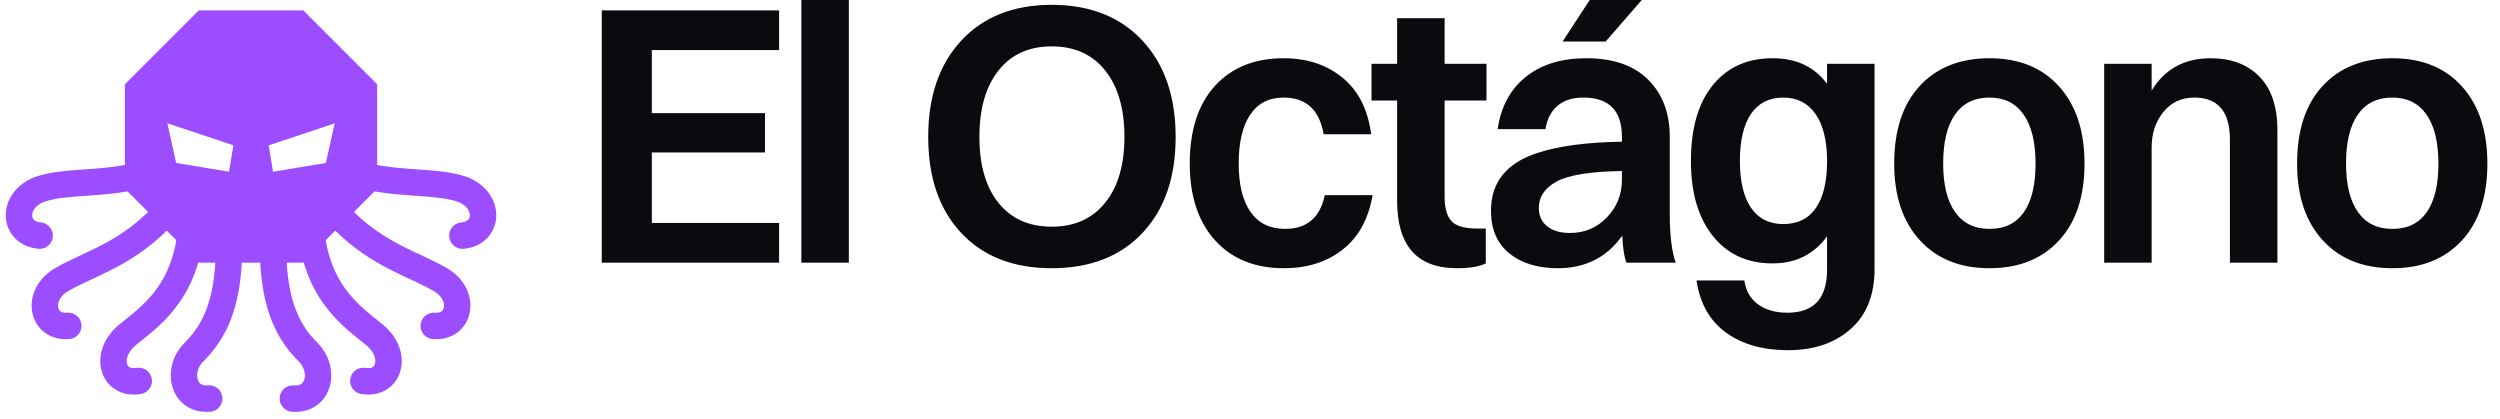
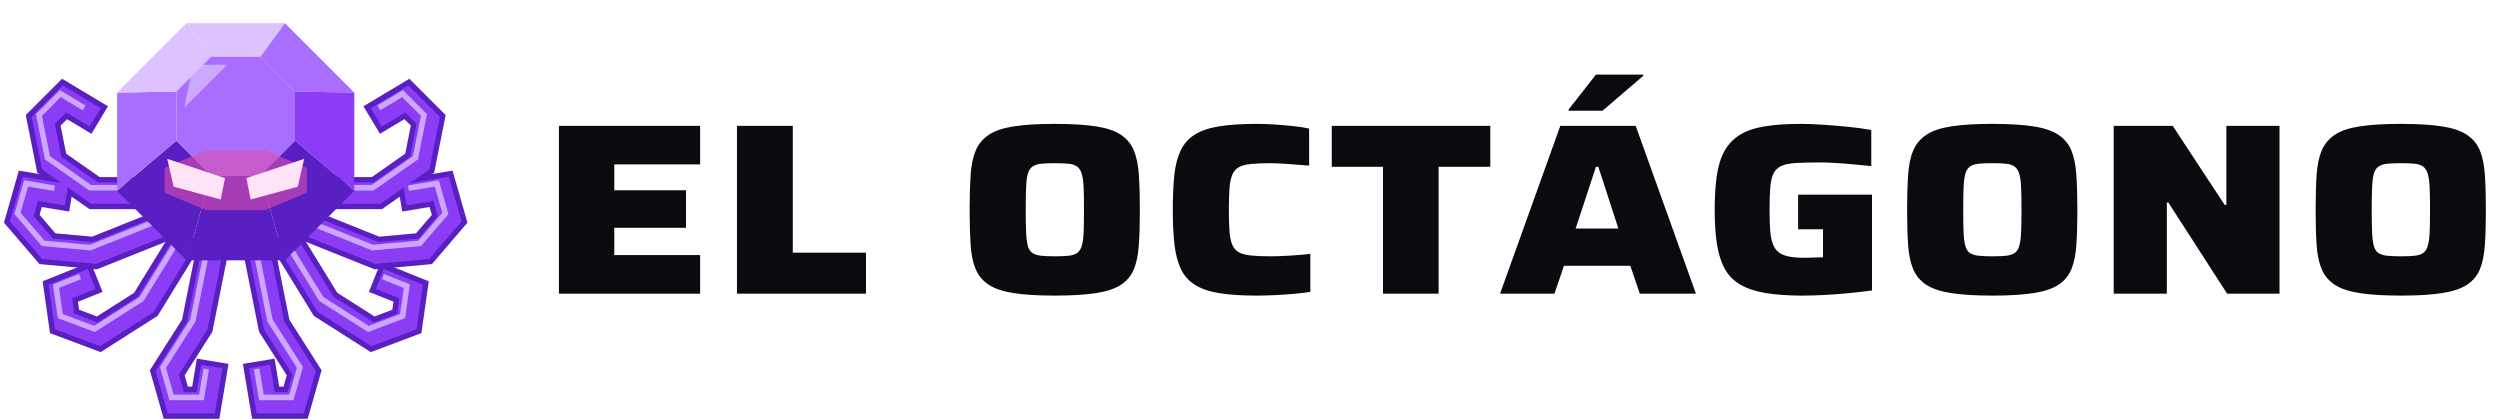
- <svg xmlns="http://www.w3.org/2000/svg" viewBox="14 38 1135.36 190" role="img" aria-label="El Octágono">
-   <g fill="none" stroke="#9b4dff" stroke-width="12" stroke-linecap="round">
-     <path d="M118 150 C118 178 110 190 102 198 C94 206 97 220 109 219" />
-     <path d="M100 148 C96 172 82 182 72 190 C61 199 65 213 77 211" />
-     <path d="M86 138 C70 154 54 158 42 165 C30 172 33 187 45 186" />
-     <path d="M76 118 C58 122 44 120 32 124 C19 129 20 144 32 145" />
-     <path d="M138 150 C138 178 146 190 154 198 C162 206 159 220 147 219" />
-     <path d="M156 148 C160 172 174 182 184 190 C195 199 191 213 179 211" />
-     <path d="M170 138 C186 154 202 158 214 165 C226 172 223 187 211 186" />
-     <path d="M180 118 C198 122 212 120 224 124 C237 129 236 144 224 145" />
+ <svg xmlns="http://www.w3.org/2000/svg" viewBox="0 0 595.97 100" role="img" aria-label="El Octágono">
+   <g transform="translate(-9.09 -13.13) scale(0.51)">
+     <g fill="none" stroke-linejoin="miter" stroke-miterlimit="6" stroke-linecap="square">
+       <g stroke="#5a1fc2" stroke-width="15">
+         <path d="M88 116 L62 116 L42 102 L38 82 L48 72 L58 78" />
+         <path d="M92 132 L62 144 L40 142 L28 128 L32 114 L44 116" />
+         <path d="M102 142 L86 168 L64 182 L48 176 L46 162 L56 158" />
+         <path d="M116 148 L110 178 L96 200 L100 214 L114 214 L116 202" />
+         <path d="M168 116 L194 116 L214 102 L218 82 L208 72 L198 78" />
+         <path d="M164 132 L194 144 L216 142 L228 128 L224 114 L212 116" />
+         <path d="M154 142 L170 168 L192 182 L208 176 L210 162 L200 158" />
+         <path d="M140 148 L146 178 L160 200 L156 214 L142 214 L140 202" />
+       </g>
+       <g stroke="#8a3df5" stroke-width="10">
+         <path d="M88 116 L62 116 L42 102 L38 82 L48 72 L58 78" />
+         <path d="M92 132 L62 144 L40 142 L28 128 L32 114 L44 116" />
+         <path d="M102 142 L86 168 L64 182 L48 176 L46 162 L56 158" />
+         <path d="M116 148 L110 178 L96 200 L100 214 L114 214 L116 202" />
+         <path d="M168 116 L194 116 L214 102 L218 82 L208 72 L198 78" />
+         <path d="M164 132 L194 144 L216 142 L228 128 L224 114 L212 116" />
+         <path d="M154 142 L170 168 L192 182 L208 176 L210 162 L200 158" />
+         <path d="M140 148 L146 178 L160 200 L156 214 L142 214 L140 202" />
+       </g>
+       <g stroke="#dcc2ff" stroke-width="2.6" opacity="0.8">
+         <path d="M86 113.5 L60 113.5 L40 99.5 L36 79.5 L46 69.5 L56 75.5" />
+         <path d="M90 129.5 L60 141.5 L38 139.5 L26 125.5 L30 111.5 L42 113.5" />
+         <path d="M100 139.5 L84 165.5 L62 179.5 L46 173.5 L44 159.5 L54 155.5" />
+         <path d="M114 145.5 L108 175.5 L94 197.5 L98 211.5 L112 211.5 L114 199.5" />
+         <path d="M166 113.5 L192 113.5 L212 99.5 L216 79.5 L206 69.5 L196 75.5" />
+         <path d="M162 129.5 L192 141.5 L214 139.5 L226 125.5 L222 111.5 L210 113.5" />
+         <path d="M152 139.5 L168 165.5 L190 179.5 L206 173.5 L208 159.5 L198 155.5" />
+         <path d="M138 145.5 L144 175.5 L158 197.5 L154 211.5 L140 211.5 L138 199.5" />
+       </g>
+     </g>
+     <path fill="#a96dff" d="M150.96 36.57 L183.43 69.04 L155.72 68.52 L139.48 52.28 Z" />
+     <path fill="#8a3df5" d="M183.43 69.04 L183.43 114.96 L155.72 91.48 L155.72 68.52 Z" />
+     <path fill="#5a1fc2" d="M183.43 114.96 L150.96 147.43 L139.48 107.72 L155.72 91.48 Z" />
+     <path fill="#5a1fc2" d="M150.96 147.43 L105.04 147.43 L116.52 107.72 L139.48 107.72 Z" />
+     <path fill="#5a1fc2" d="M105.04 147.43 L72.57 114.96 L100.28 91.48 L116.52 107.72 Z" />
+     <path fill="#a96dff" d="M72.57 114.96 L72.57 69.04 L100.28 68.52 L100.28 91.48 Z" />
+     <path fill="#dcc2ff" d="M72.57 69.04 L105.04 36.57 L116.52 52.28 L100.28 68.52 Z" />
+     <path fill="#dcc2ff" d="M105.04 36.57 L150.96 36.57 L139.48 52.28 L116.52 52.28 Z" />
+     <path fill="#a96dff" d="M139.48 52.28 L155.72 68.52 L155.72 91.48 L139.48 107.72 L116.52 107.72 L100.28 91.48 L100.28 68.52 L116.52 52.28 Z" />
+     <path fill="#dcc2ff" opacity="0.7" d="M108 56 L124 56 L104 76 Z" />
+     <path fill="#d94fae" opacity="0.6" d="M141.78 96.03 L161.26 104.21 L161.26 115.79 L141.78 123.97 L114.22 123.97 L94.74 115.79 L94.74 104.21 L114.22 96.03 Z" />
+     <path fill="#ffe3f6" d="M96 100 L123 109 L121 119 L99 113 Z M157 113 L135 119 L133 109 L160 100 Z" />
  </g>
-   <path fill="#9b4dff" fill-rule="evenodd" d="M151.73 42.72 L185.28 76.27 L185.28 123.73 L151.73 157.28 L104.27 157.28 L70.72 123.73 L70.72 76.27 L104.27 42.72 Z M90 94 L120 104 L118 116 L94 112 Z M162 112 L138 116 L136 104 L166 94 Z" />
-   <path fill="#0b0a0f" d="M367.82 157.28L287.29 157.28L287.29 42.72L367.82 42.72L367.82 60.75L310.03 60.75L310.03 89.39L361.42 89.39L361.42 107.24L310.03 107.24L310.03 139.25L367.82 139.25L367.82 157.28ZM399.49 157.28L377.93 157.28L377.93 35.98L399.49 35.98L399.49 157.28ZM532.84 143.80Q517.76 159.81 491.64 159.81Q465.53 159.81 450.54 143.80Q435.54 127.80 435.54 100.17Q435.54 72.54 450.62 56.37Q465.70 40.19 491.64 40.19Q517.59 40.19 532.75 56.37Q547.91 72.54 547.91 100.17Q547.91 127.80 532.84 143.80ZM467.47 130.16Q476.14 140.94 491.64 140.94Q507.14 140.94 515.90 130.07Q524.66 119.21 524.66 100.17L524.66 100.17Q524.66 80.96 515.90 70.01Q507.14 59.06 491.64 59.06Q476.14 59.06 467.47 70.01Q458.79 80.96 458.79 100.17Q458.79 119.37 467.47 130.16ZM636.70 98.99L636.70 98.99L615.13 98.99Q612.27 82.31 596.94 82.31L596.94 82.31Q587.00 82.31 581.78 90.06Q576.55 97.81 576.55 112.30L576.55 112.30Q576.55 126.62 581.95 134.28Q587.34 141.95 597.61 141.95L597.61 141.95Q612.44 141.95 615.64 126.62L615.64 126.62L637.37 126.62Q634.51 142.96 623.73 151.38Q612.94 159.81 597.11 159.81L597.11 159.81Q577.23 159.81 565.77 147.09Q554.32 134.37 554.32 112.30L554.32 112.30Q554.32 89.55 565.77 77.00Q577.23 64.45 596.94 64.45L596.94 64.45Q612.94 64.45 623.73 73.30Q634.51 82.14 636.70 98.99ZM648.49 129.15L648.49 129.15L648.49 83.66L636.87 83.66L636.87 66.98L648.49 66.98L648.49 46.26L670.06 46.26L670.06 66.98L689.09 66.98L689.09 83.66L670.06 83.66L670.06 127.29Q670.06 134.87 673.09 138.33Q676.12 141.78 684.71 141.78L684.71 141.78L688.76 141.78L688.76 157.62Q684.38 159.81 675.62 159.81L675.62 159.81Q648.49 159.81 648.49 129.15ZM743.17 56.87L723.63 56.87L737.28 35.98L761.37 35.98L743.17 56.87ZM715.88 96.63L715.88 96.63L694.15 96.63Q696.34 81.47 706.87 72.96Q717.40 64.45 734.41 64.45L734.41 64.45Q752.78 64.45 762.55 74.22Q772.32 84.00 772.32 100.17L772.32 100.17L772.32 135.21Q772.32 149.70 775.01 157.28L775.01 157.28L752.61 157.28Q751.09 153.24 750.75 144.98L750.75 144.98Q740.31 159.81 721.44 159.81L721.44 159.81Q707.79 159.81 699.45 153.07Q691.12 146.33 691.12 133.69L691.12 133.69Q691.12 114.49 711.84 107.58L711.84 107.58Q726.49 102.70 750.59 102.36L750.59 102.36L750.59 100.17Q750.59 82.31 733.06 82.31L733.06 82.31Q725.65 82.31 721.27 86.10Q716.89 89.89 715.88 96.63ZM712.85 132.52L712.85 132.52Q712.85 137.74 716.64 140.77Q720.43 143.80 727.00 143.80L727.00 143.80Q736.94 143.80 743.76 136.73Q750.59 129.65 750.59 119.54L750.59 119.54L750.59 115.67Q729.19 116.00 721.02 120.39Q712.85 124.77 712.85 132.52ZM818.99 157.62L818.99 157.62Q801.80 157.62 791.86 145.15Q781.92 132.68 781.92 111.12L781.92 111.12Q781.92 88.88 791.86 76.67Q801.80 64.45 818.99 64.45L818.99 64.45Q835.16 64.45 843.75 76.08L843.75 76.08L843.75 66.98L865.32 66.98L865.32 160.14Q865.32 177.83 854.45 187.44Q843.58 197.04 826.06 197.04L826.06 197.04Q808.88 197.04 797.84 189.04Q786.81 181.04 784.45 165.37L784.45 165.37L806.18 165.37Q807.19 172.44 812.42 176.23Q817.64 180.02 825.72 180.02L825.72 180.02Q843.75 180.02 843.75 160.48L843.75 160.48L843.75 145.32Q834.82 157.62 818.99 157.62ZM823.87 139.76L823.87 139.76Q833.64 139.76 838.70 132.43Q843.75 125.10 843.75 111.12L843.75 111.12Q843.75 97.30 838.53 89.81Q833.31 82.31 823.87 82.31L823.87 82.31Q814.27 82.31 809.21 89.72Q804.16 97.14 804.16 111.12L804.16 111.12Q804.16 124.93 809.21 132.35Q814.27 139.76 823.87 139.76ZM917.54 159.81L917.54 159.81Q897.49 159.81 885.87 147.09Q874.24 134.37 874.24 112.30L874.24 112.30Q874.24 89.55 885.87 77.00Q897.49 64.45 917.54 64.45Q937.59 64.45 949.13 77.26Q960.67 90.06 960.67 112.30L960.67 112.30Q960.67 134.71 949.05 147.26Q937.42 159.81 917.54 159.81ZM901.87 134.28Q907.27 141.95 917.54 141.95Q927.82 141.95 933.13 134.37Q938.43 126.79 938.43 112.30Q938.43 97.81 933.04 90.06Q927.65 82.31 917.54 82.31L917.54 82.31Q907.27 82.31 901.87 89.98Q896.48 97.64 896.48 112.30L896.48 112.30Q896.48 126.62 901.87 134.28ZM991.16 157.28L969.60 157.28L969.60 66.98L991.16 66.98L991.16 79.11Q1000.09 64.45 1017.95 64.45L1017.95 64.45Q1031.93 64.45 1040.11 72.79Q1048.28 81.13 1048.28 97.14L1048.28 97.14L1048.28 157.28L1026.71 157.28L1026.71 101.52Q1026.71 82.31 1010.54 82.31L1010.54 82.31Q1001.78 82.31 996.47 88.88Q991.16 95.45 991.16 104.89L991.16 104.89L991.16 157.28ZM1100.50 159.81L1100.50 159.81Q1080.45 159.81 1068.83 147.09Q1057.21 134.37 1057.21 112.30L1057.21 112.30Q1057.21 89.55 1068.83 77.00Q1080.45 64.45 1100.50 64.45Q1120.55 64.45 1132.09 77.26Q1143.63 90.06 1143.63 112.30L1143.63 112.30Q1143.63 134.71 1132.01 147.26Q1120.38 159.81 1100.50 159.81ZM1084.83 134.28Q1090.23 141.95 1100.50 141.95Q1110.78 141.95 1116.09 134.37Q1121.39 126.79 1121.39 112.30Q1121.39 97.81 1116.00 90.06Q1110.61 82.31 1100.50 82.31L1100.50 82.31Q1090.23 82.31 1084.83 89.98Q1079.44 97.64 1079.44 112.30L1079.44 112.30Q1079.44 126.62 1084.83 134.28Z" />
+   <path fill="#0b0a0f" d="M166.90 70L133.24 70L133.24 30.00L166.90 30.00L166.90 39.19L146.44 39.19L146.44 45.35L163.53 45.35L163.53 54.30L146.44 54.30L146.44 60.81L166.90 60.81L166.90 70ZM206.44 70L175.68 70L175.68 30.00L188.99 30.00L188.99 60.23L206.44 60.23L206.44 70ZM251.44 70.47L251.44 70.47Q245.51 70.47 241.70 69.88Q237.89 69.30 235.74 67.91Q233.59 66.51 232.60 64.19Q231.61 61.86 231.38 58.37Q231.15 54.88 231.15 50.06L231.15 50.06Q231.15 45.23 231.38 41.72Q231.61 38.20 232.60 35.87Q233.59 33.55 235.74 32.12Q237.89 30.70 241.70 30.12Q245.51 29.53 251.44 29.53L251.44 29.53Q257.43 29.53 261.23 30.12Q265.04 30.70 267.19 32.12Q269.34 33.55 270.30 35.87Q271.26 38.20 271.49 41.72Q271.73 45.23 271.73 50.06L271.73 50.06Q271.73 54.88 271.49 58.37Q271.26 61.86 270.30 64.19Q269.34 66.51 267.19 67.91Q265.04 69.30 261.23 69.88Q257.43 70.47 251.44 70.47ZM251.44 61.10L251.44 61.10Q253.53 61.10 254.81 60.96Q256.09 60.81 256.81 60.29Q257.54 59.77 257.89 58.58Q258.24 57.38 258.33 55.32Q258.41 53.26 258.41 50.06L258.41 50.06Q258.41 46.80 258.33 44.74Q258.24 42.67 257.89 41.48Q257.54 40.29 256.81 39.74Q256.09 39.19 254.81 39.04Q253.53 38.90 251.44 38.90L251.44 38.90Q249.46 38.90 248.15 39.04Q246.84 39.19 246.09 39.74Q245.33 40.29 245.01 41.48Q244.69 42.67 244.61 44.74Q244.52 46.80 244.52 50.06L244.52 50.06Q244.52 53.26 244.61 55.32Q244.69 57.38 245.01 58.58Q245.33 59.77 246.09 60.29Q246.84 60.81 248.15 60.96Q249.46 61.10 251.44 61.10ZM299.52 70.47L299.52 70.47Q294.23 70.47 290.65 69.88Q287.08 69.30 284.87 67.91Q282.66 66.51 281.52 64.16Q280.39 61.80 279.98 58.31Q279.58 54.83 279.58 50L279.58 50Q279.58 45.17 279.95 41.69Q280.33 38.20 281.47 35.84Q282.60 33.49 284.81 32.09Q287.02 30.70 290.62 30.12Q294.23 29.53 299.52 29.53L299.52 29.53Q301.61 29.53 303.88 29.68Q306.15 29.83 308.30 30.06Q310.45 30.29 312.08 30.64L312.08 30.64L312.08 39.48Q309.40 39.24 307.60 39.13Q305.80 39.01 304.69 38.95Q303.59 38.90 302.83 38.90L302.83 38.90Q299.98 38.90 298.12 39.10Q296.26 39.30 295.24 39.91Q294.23 40.52 293.73 41.74Q293.24 42.97 293.09 44.97Q292.95 46.98 292.95 50L292.95 50Q292.95 53.02 293.09 55.06Q293.24 57.09 293.73 58.28Q294.23 59.48 295.24 60.09Q296.26 60.70 298.12 60.90Q299.98 61.10 302.83 61.10L302.83 61.10Q304.98 61.10 307.66 60.93Q310.33 60.76 312.37 60.52L312.37 60.52L312.37 69.59Q310.80 69.83 308.62 70.03Q306.44 70.23 304.08 70.35Q301.73 70.47 299.52 70.47ZM342.95 70L329.69 70L329.69 39.77L317.48 39.77L317.48 30.00L355.27 30.00L355.27 39.77L342.95 39.77L342.95 70ZM370.56 70L357.60 70L371.96 30.00L389.93 30.00L404.29 70L390.91 70L388.65 63.37L372.83 63.37L370.56 70ZM380.45 39.77L375.62 54.48L385.80 54.48L381.03 39.77L380.45 39.77ZM382.02 26.40L373.94 26.40L373.94 26.10L380.45 17.79L391.73 17.79L391.73 18.08L382.02 26.40ZM429.69 70.47L429.69 70.47Q424.52 70.47 420.88 69.85Q417.25 69.24 414.87 67.85Q412.48 66.45 411.18 64.10Q409.87 61.74 409.31 58.28Q408.76 54.83 408.76 50L408.76 50Q408.76 45.17 409.29 41.72Q409.81 38.26 411.15 35.90Q412.48 33.55 414.81 32.12Q417.13 30.70 420.71 30.12Q424.29 29.53 429.34 29.53L429.34 29.53Q431.73 29.53 434.66 29.74Q437.60 29.94 440.59 30.23Q443.59 30.52 446.09 30.99L446.09 30.99L446.09 39.59Q443.94 39.36 441.64 39.16Q439.34 38.95 437.34 38.84Q435.33 38.72 434.05 38.72L434.05 38.72Q430.62 38.72 428.36 38.84Q426.09 38.95 424.78 39.51Q423.47 40.06 422.83 41.28Q422.19 42.50 422.02 44.62Q421.84 46.74 421.84 50L421.84 50Q421.84 52.85 421.99 54.85Q422.13 56.86 422.63 58.17Q423.12 59.48 424.05 60.17Q424.98 60.87 426.49 61.16Q428.01 61.45 430.27 61.45L430.27 61.45Q430.74 61.45 431.52 61.42Q432.31 61.40 433.12 61.37Q433.94 61.34 434.58 61.34L434.58 61.34L434.58 54.65L428.65 54.65L428.65 46.40L446.26 46.40L446.26 69.24Q443.76 69.59 440.77 69.88Q437.77 70.17 434.90 70.32Q432.02 70.47 429.69 70.47ZM474.93 70.47L474.93 70.47Q468.99 70.47 465.19 69.88Q461.38 69.30 459.23 67.91Q457.08 66.51 456.09 64.19Q455.10 61.86 454.87 58.37Q454.63 54.88 454.63 50.06L454.63 50.06Q454.63 45.23 454.87 41.72Q455.10 38.20 456.09 35.87Q457.08 33.55 459.23 32.12Q461.38 30.70 465.19 30.12Q468.99 29.53 474.93 29.53L474.93 29.53Q480.91 29.53 484.72 30.12Q488.53 30.70 490.68 32.12Q492.83 33.55 493.79 35.87Q494.75 38.20 494.98 41.72Q495.22 45.23 495.22 50.06L495.22 50.06Q495.22 54.88 494.98 58.37Q494.75 61.86 493.79 64.19Q492.83 66.51 490.68 67.91Q488.53 69.30 484.72 69.88Q480.91 70.47 474.93 70.47ZM474.93 61.10L474.93 61.10Q477.02 61.10 478.30 60.96Q479.58 60.81 480.30 60.29Q481.03 59.77 481.38 58.58Q481.73 57.38 481.81 55.32Q481.90 53.26 481.90 50.06L481.90 50.06Q481.90 46.80 481.81 44.74Q481.73 42.67 481.38 41.48Q481.03 40.29 480.30 39.74Q479.58 39.19 478.30 39.04Q477.02 38.90 474.93 38.90L474.93 38.90Q472.95 38.90 471.64 39.04Q470.33 39.19 469.58 39.74Q468.82 40.29 468.50 41.48Q468.18 42.67 468.09 44.74Q468.01 46.80 468.01 50.06L468.01 50.06Q468.01 53.26 468.09 55.32Q468.18 57.38 468.50 58.58Q468.82 59.77 469.58 60.29Q470.33 60.81 471.64 60.96Q472.95 61.10 474.93 61.10ZM516.55 70L503.88 70L503.88 30.00L517.95 30.00L530.33 48.84L530.74 48.84L530.74 30.00L543.41 30.00L543.41 70L530.91 70L516.90 48.26L516.55 48.26L516.55 70ZM572.31 70.47L572.31 70.47Q566.38 70.47 562.57 69.88Q558.76 69.30 556.61 67.91Q554.46 66.51 553.47 64.19Q552.48 61.86 552.25 58.37Q552.02 54.88 552.02 50.06L552.02 50.06Q552.02 45.23 552.25 41.72Q552.48 38.20 553.47 35.87Q554.46 33.55 556.61 32.12Q558.76 30.70 562.57 30.12Q566.38 29.53 572.31 29.53L572.31 29.53Q578.30 29.53 582.11 30.12Q585.91 30.70 588.06 32.12Q590.22 33.55 591.18 35.87Q592.13 38.20 592.37 41.72Q592.60 45.23 592.60 50.06L592.60 50.06Q592.60 54.88 592.37 58.37Q592.13 61.86 591.18 64.19Q590.22 66.51 588.06 67.91Q585.91 69.30 582.11 69.88Q578.30 70.47 572.31 70.47ZM572.31 61.10L572.31 61.10Q574.40 61.10 575.68 60.96Q576.96 60.81 577.69 60.29Q578.41 59.77 578.76 58.58Q579.11 57.38 579.20 55.32Q579.29 53.26 579.29 50.06L579.29 50.06Q579.29 46.80 579.20 44.74Q579.11 42.67 578.76 41.48Q578.41 40.29 577.69 39.74Q576.96 39.19 575.68 39.04Q574.40 38.90 572.31 38.90L572.31 38.90Q570.33 38.90 569.02 39.04Q567.72 39.19 566.96 39.74Q566.20 40.29 565.88 41.48Q565.56 42.67 565.48 44.74Q565.39 46.80 565.39 50.06L565.39 50.06Q565.39 53.26 565.48 55.32Q565.56 57.38 565.88 58.58Q566.20 59.77 566.96 60.29Q567.72 60.81 569.02 60.96Q570.33 61.10 572.31 61.10Z" />
</svg>
